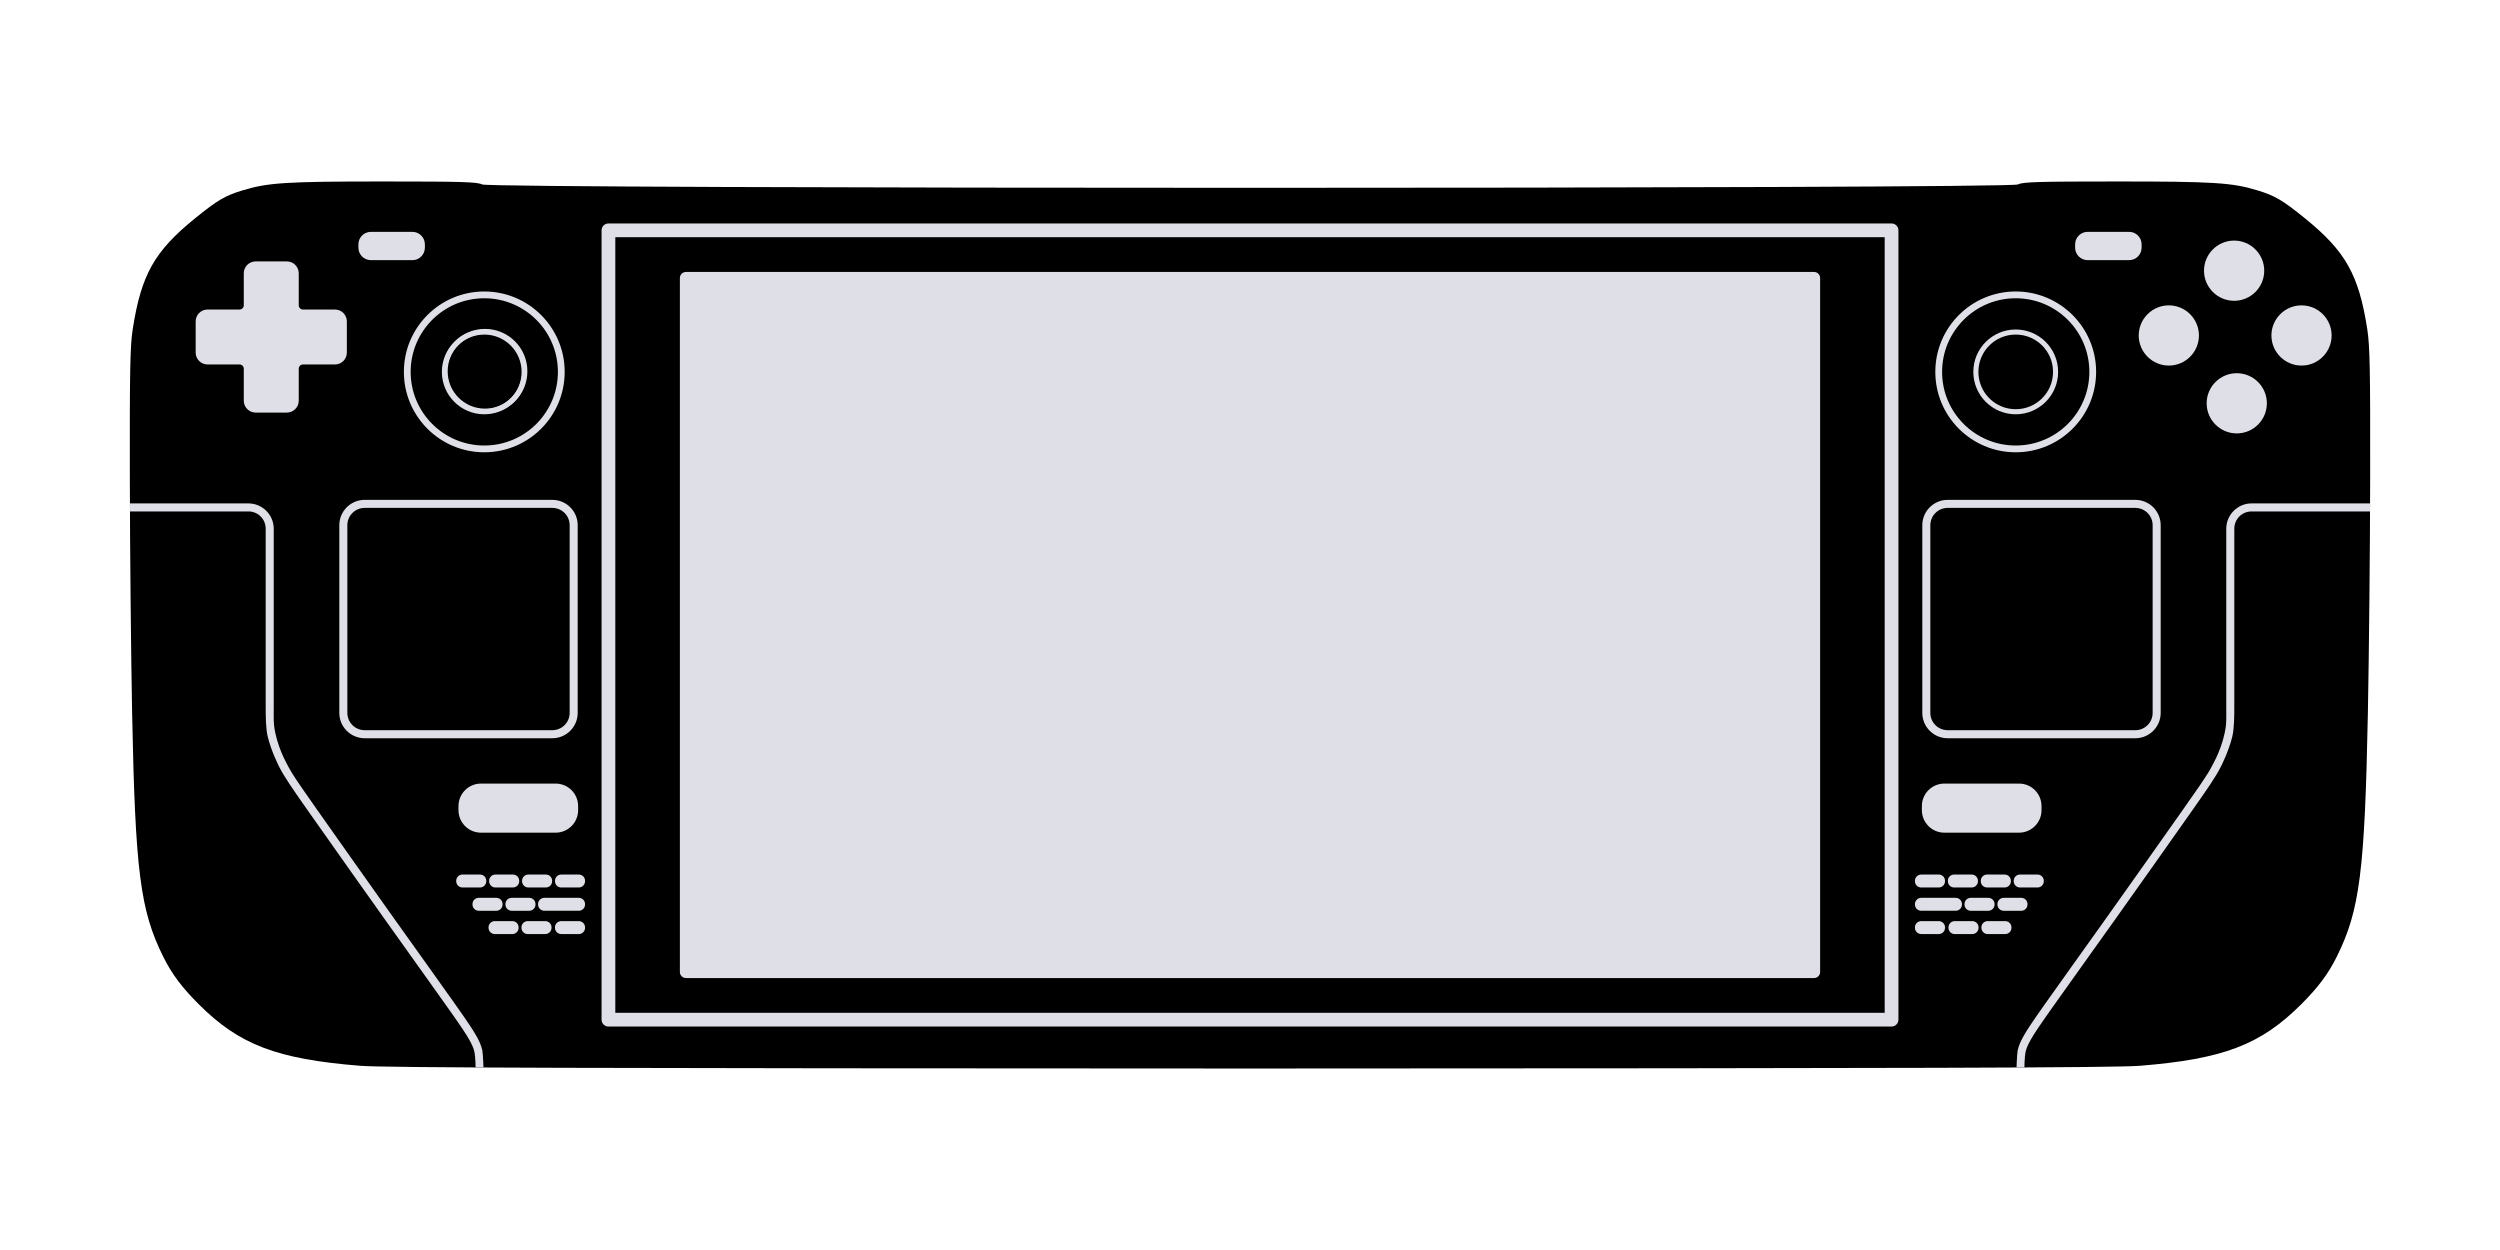
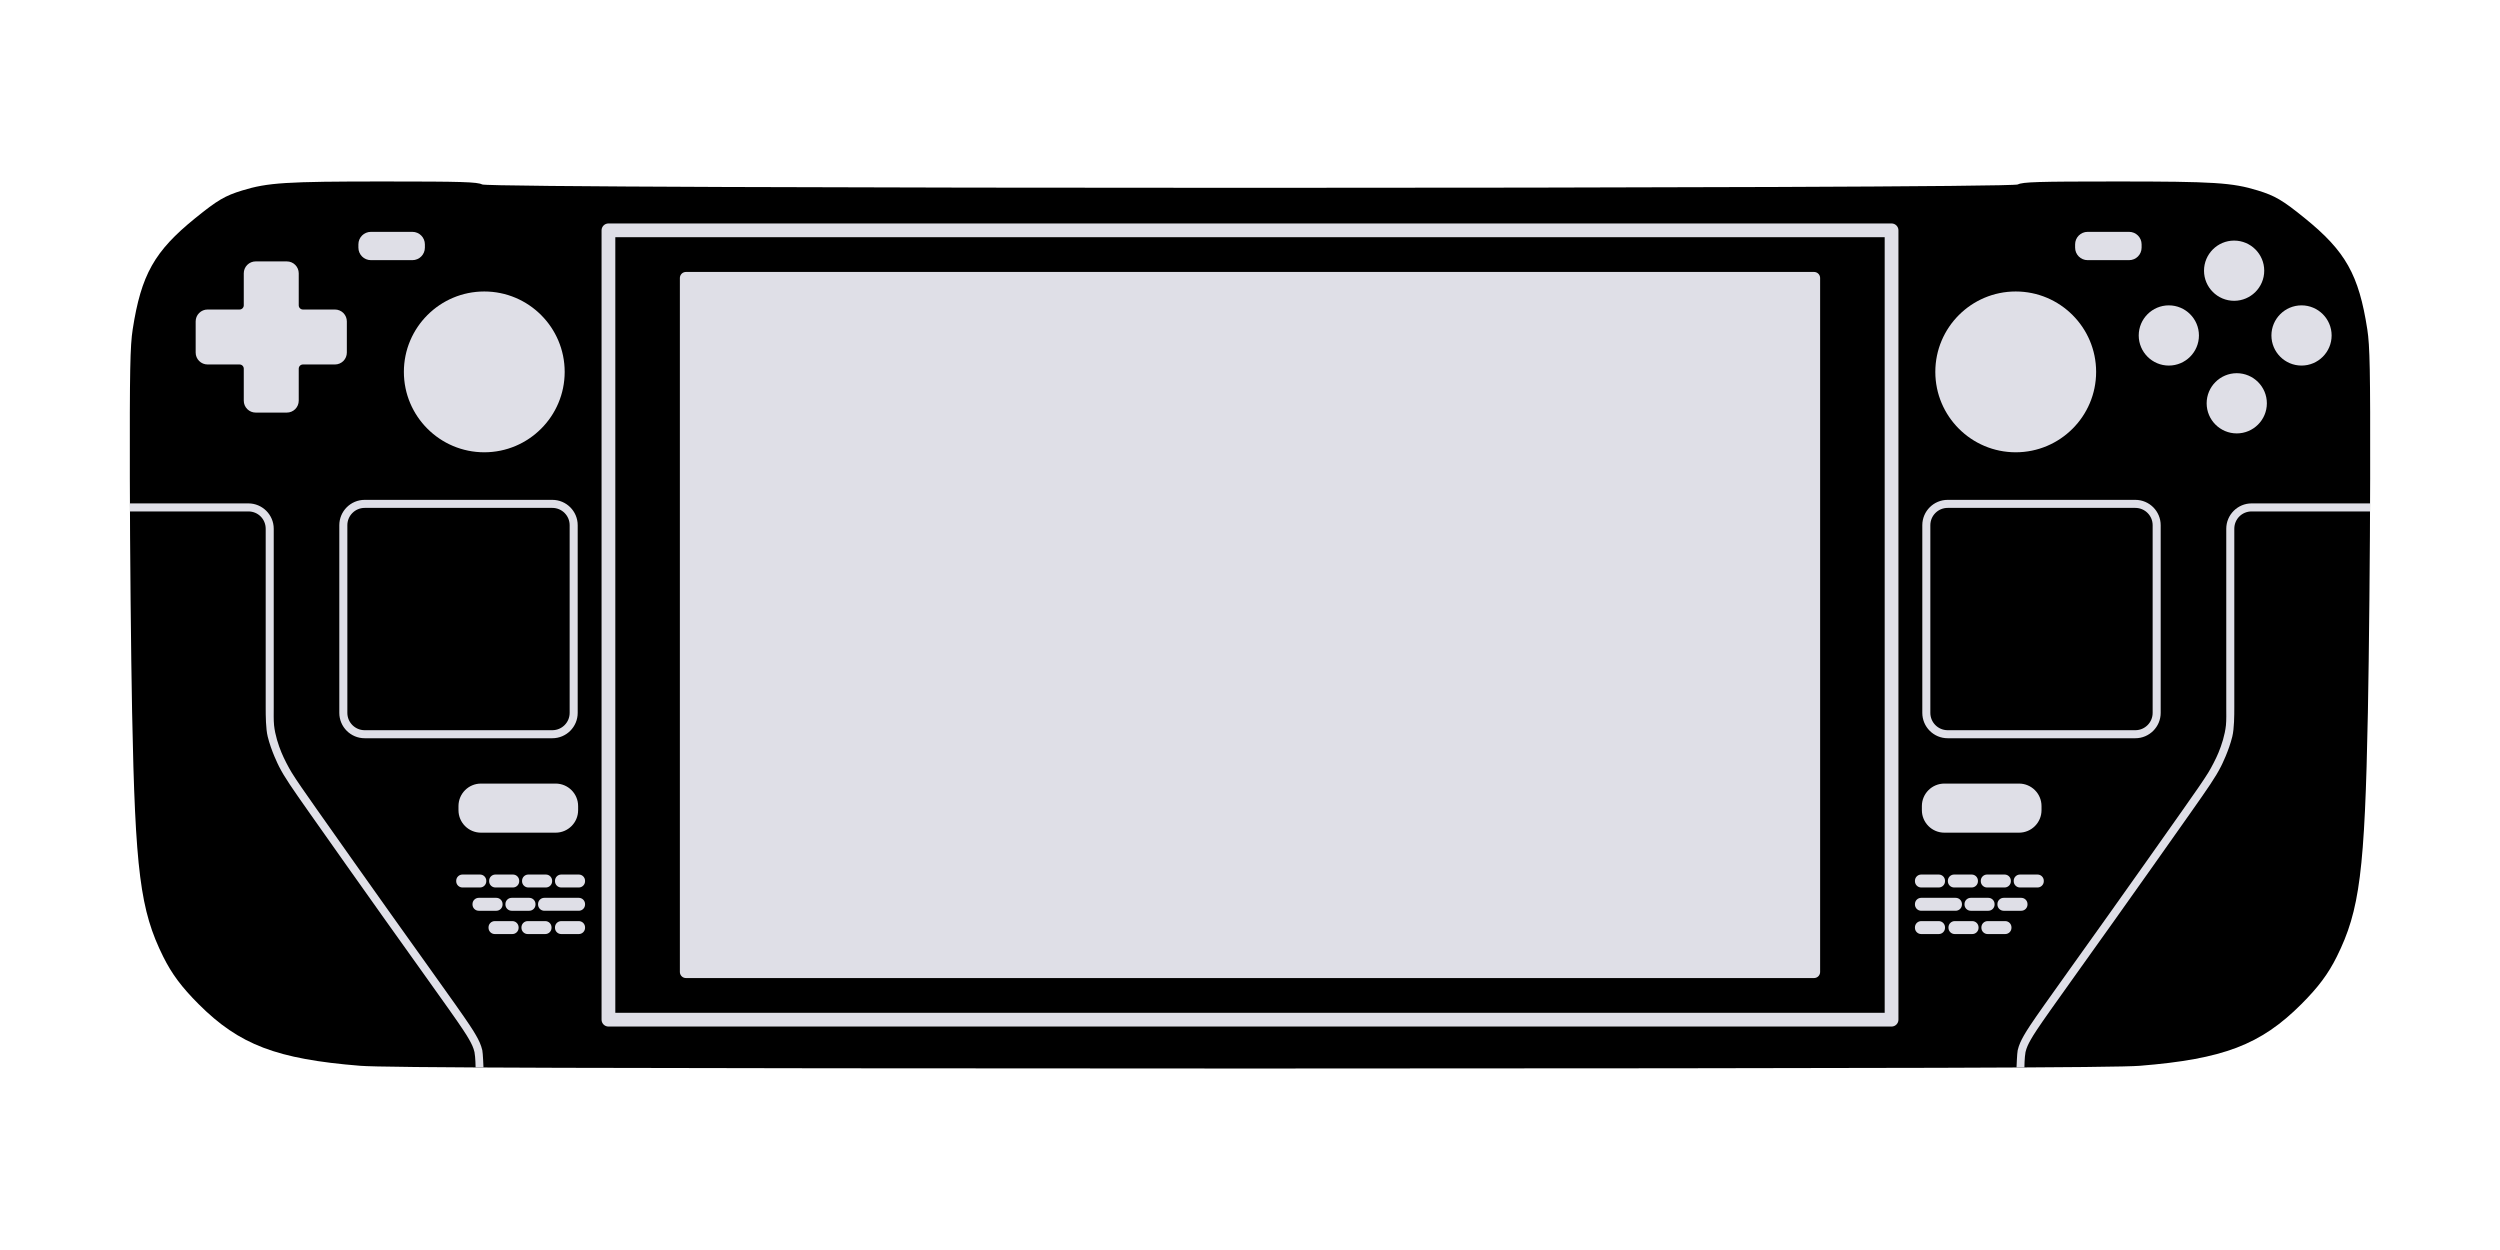
- <svg xmlns="http://www.w3.org/2000/svg" xml:space="preserve" width="1000" height="500">
-   <path d="M153.64 72.59c-39.215-.006-46.526.458-56.751 3.596-6.925 2.125-9.911 3.886-18.77 11.059-16.37 13.254-21.641 22.623-25.04 44.496-1.03 6.625-1.219 16.493-1.144 59.552.049 28.386.46 70.548.911 93.694 1.24 63.495 3.232 79.155 12.432 97.664 3.437 6.916 7.4 12.228 14.185 19.013 16.254 16.253 31.21 21.962 64.593 24.65 9.656.778 87.598 1.018 353.813 1.096h4.261c266.216-.078 344.158-.318 353.814-1.095 33.384-2.69 48.34-8.398 64.593-24.651 6.784-6.785 10.748-12.097 14.185-19.013 9.2-18.51 11.191-34.169 12.432-97.664.452-23.146.862-65.308.911-93.694.075-43.059-.115-52.927-1.144-59.552-3.399-21.873-8.67-31.242-25.04-44.496-8.859-7.173-11.845-8.934-18.77-11.059-10.225-3.138-17.536-3.602-56.75-3.596-31.22.004-37.297.188-39.219 1.19-3.45 1.8-610.83 1.802-614.284 0-1.922-1.002-7.999-1.186-39.218-1.19" style="fill:#000;fill-rule:evenodd;stroke:none;stroke-width:4.398;stroke-linecap:round;stroke-miterlimit:7;paint-order:stroke markers fill" />
-   <path d="M806.29 131.792c-9.36 0-16.963 7.601-16.963 16.961s7.603 16.963 16.963 16.963 16.96-7.603 16.96-16.963-7.6-16.96-16.96-16.96m0 2.033c8.253 0 14.927 6.675 14.927 14.928s-6.674 14.93-14.927 14.93-14.93-6.677-14.93-14.93 6.677-14.928 14.93-14.928" style="baseline-shift:baseline;display:inline;overflow:visible;opacity:1;vector-effect:none;fill:#dfdfe7;stop-color:#000;stop-opacity:1" />
-   <circle cx="806.289" cy="148.754" r="30.806" style="fill:none;stroke:#dfdfe7;stroke-width:2.711;stroke-opacity:1" />
-   <rect width="92.137" height="92.137" x="770.53" y="201.551" rx="8.539" style="fill:none;fill-rule:evenodd;stroke:#dfdfe7;stroke-width:3.216;stroke-linecap:round;stroke-miterlimit:7;stroke-opacity:1;paint-order:stroke markers fill" />
-   <rect width="92.137" height="92.137" x="-229.47" y="201.551" rx="8.539" style="fill:none;fill-rule:evenodd;stroke:#dfdfe7;stroke-width:3.216;stroke-linecap:round;stroke-miterlimit:7;stroke-opacity:1;paint-order:stroke markers fill" transform="scale(-1 1)" />
-   <circle cx="-193.995" cy="148.522" r="16.284" style="fill:none;stroke:#dfdfe7;stroke-width:1.356;stroke-opacity:1" transform="scale(-1 1)" />
-   <circle cx="-193.995" cy="148.522" r="15.607" style="fill:none;stroke:#dfdfe7;stroke-width:1.356;stroke-opacity:1" transform="scale(-1 1)" />
-   <path d="M893.65 96.235c-6.641 0-12.043 5.401-12.043 12.043s5.402 12.042 12.043 12.042c6.642 0 12.042-5.4 12.042-12.042s-5.4-12.043-12.042-12.043m-26.118 25.908c-6.641 0-12.043 5.401-12.043 12.043s5.402 12.043 12.043 12.043c6.642 0 12.042-5.402 12.042-12.043 0-6.642-5.4-12.043-12.042-12.043m53.079 0c-6.643 0-12.043 5.4-12.043 12.042s5.401 12.043 12.043 12.043 12.04-5.401 12.04-12.043-5.399-12.043-12.04-12.043m-25.908 27.137c-6.642 0-12.043 5.401-12.043 12.043s5.401 12.042 12.043 12.042 12.042-5.4 12.042-12.042-5.4-12.043-12.042-12.043" style="baseline-shift:baseline;display:inline;overflow:visible;vector-effect:none;fill:#dfdfe7;fill-opacity:1;stroke-width:.516;stop-color:#000" />
-   <path d="M102.278 104.563a4.756 4.756 0 0 0-4.769 4.769v12.795a1.68 1.68 0 0 1-1.68 1.68H83.034a4.756 4.756 0 0 0-4.769 4.769v12.447a4.756 4.756 0 0 0 4.77 4.768h12.794a1.68 1.68 0 0 1 1.68 1.68v12.795a4.756 4.756 0 0 0 4.769 4.77h12.448a4.756 4.756 0 0 0 4.768-4.77v-12.794a1.68 1.68 0 0 1 1.68-1.68h12.797a4.756 4.756 0 0 0 4.766-4.769v-12.447a4.756 4.756 0 0 0-4.767-4.768h-12.797a1.68 1.68 0 0 1-1.68-1.68v-12.796a4.756 4.756 0 0 0-4.767-4.768z" style="fill:#dfdfe7;fill-opacity:1;fill-rule:evenodd;stroke:none;stroke-width:2.022;stroke-miterlimit:7;paint-order:stroke markers fill" />
-   <rect width="47.858" height="19.637" x="768.75" y="313.432" rx="9" style="fill:#dfdfe7;fill-opacity:1;fill-rule:evenodd;stroke:none;stroke-width:3.39;stroke-linecap:round;stroke-miterlimit:7;paint-order:stroke markers fill" />
-   <rect width="47.858" height="19.637" x="-231.25" y="313.432" rx="9" style="fill:#dfdfe7;fill-opacity:1;fill-rule:evenodd;stroke:none;stroke-width:3.39;stroke-linecap:round;stroke-miterlimit:7;paint-order:stroke markers fill" transform="scale(-1 1)" />
-   <g style="stroke:#dfdfe7;stroke-opacity:1">
-     <rect width="11.255" height="4.399" x="766.365" y="350.205" rx="2.117" style="fill:#dfdfe7;fill-opacity:1;fill-rule:evenodd;stroke:#dfdfe7;stroke-width:.778;stroke-linecap:round;stroke-miterlimit:7;paint-order:stroke markers fill;stroke-opacity:1" />
-     <rect width="11.255" height="4.399" x="779.534" y="350.205" rx="2.117" style="fill:#dfdfe7;fill-opacity:1;fill-rule:evenodd;stroke:#dfdfe7;stroke-width:.778;stroke-linecap:round;stroke-miterlimit:7;paint-order:stroke markers fill;stroke-opacity:1" />
-     <rect width="11.255" height="4.399" x="792.704" y="350.205" rx="2.117" style="fill:#dfdfe7;fill-opacity:1;fill-rule:evenodd;stroke:#dfdfe7;stroke-width:.778;stroke-linecap:round;stroke-miterlimit:7;paint-order:stroke markers fill;stroke-opacity:1" />
-     <rect width="11.255" height="4.399" x="805.873" y="350.205" rx="2.117" style="fill:#dfdfe7;fill-opacity:1;fill-rule:evenodd;stroke:#dfdfe7;stroke-width:.778;stroke-linecap:round;stroke-miterlimit:7;paint-order:stroke markers fill;stroke-opacity:1" />
-     <rect width="11.255" height="4.399" x="766.365" y="368.834" rx="2.117" style="fill:#dfdfe7;fill-opacity:1;fill-rule:evenodd;stroke:#dfdfe7;stroke-width:.778;stroke-linecap:round;stroke-miterlimit:7;paint-order:stroke markers fill;stroke-opacity:1" />
-     <rect width="11.255" height="4.399" x="779.776" y="368.834" rx="2.117" style="fill:#dfdfe7;fill-opacity:1;fill-rule:evenodd;stroke:#dfdfe7;stroke-width:.778;stroke-linecap:round;stroke-miterlimit:7;paint-order:stroke markers fill;stroke-opacity:1" />
-     <rect width="11.255" height="4.399" x="792.945" y="368.834" rx="2.117" style="fill:#dfdfe7;fill-opacity:1;fill-rule:evenodd;stroke:#dfdfe7;stroke-width:.778;stroke-linecap:round;stroke-miterlimit:7;paint-order:stroke markers fill;stroke-opacity:1" />
-     <rect width="11.255" height="4.399" x="786.189" y="359.52" rx="2.117" style="fill:#dfdfe7;fill-opacity:1;fill-rule:evenodd;stroke:#dfdfe7;stroke-width:.778;stroke-linecap:round;stroke-miterlimit:7;paint-order:stroke markers fill;stroke-opacity:1" />
-     <rect width="11.255" height="4.399" x="799.358" y="359.52" rx="2.117" style="fill:#dfdfe7;fill-opacity:1;fill-rule:evenodd;stroke:#dfdfe7;stroke-width:.778;stroke-linecap:round;stroke-miterlimit:7;paint-order:stroke markers fill;stroke-opacity:1" />
+ <svg xmlns="http://www.w3.org/2000/svg" xml:space="preserve" width="1000" height="500" version="1.1" id="svg29">
+   <defs id="defs29" />
+   <path d="M153.64 72.59c-39.215-.006-46.526.458-56.751 3.596-6.925 2.125-9.911 3.886-18.77 11.059-16.37 13.254-21.641 22.623-25.04 44.496-1.03 6.625-1.219 16.493-1.144 59.552.049 28.386.46 70.548.911 93.694 1.24 63.495 3.232 79.155 12.432 97.664 3.437 6.916 7.4 12.228 14.185 19.013 16.254 16.253 31.21 21.962 64.593 24.65 9.656.778 87.598 1.018 353.813 1.096h4.261c266.216-.078 344.158-.318 353.814-1.095 33.384-2.69 48.34-8.398 64.593-24.651 6.784-6.785 10.748-12.097 14.185-19.013 9.2-18.51 11.191-34.169 12.432-97.664.452-23.146.862-65.308.911-93.694.075-43.059-.115-52.927-1.144-59.552-3.399-21.873-8.67-31.242-25.04-44.496-8.859-7.173-11.845-8.934-18.77-11.059-10.225-3.138-17.536-3.602-56.75-3.596-31.22.004-37.297.188-39.219 1.19-3.45 1.8-610.83 1.802-614.284 0-1.922-1.002-7.999-1.186-39.218-1.19" style="fill:#000;fill-rule:evenodd;stroke:none;stroke-width:4.398;stroke-linecap:round;stroke-miterlimit:7;paint-order:stroke markers fill" id="path1" />
+   <path style="baseline-shift:baseline;display:inline;overflow:visible;opacity:1;vector-effect:none;fill:#dfdfe7;enable-background:accumulate;stop-color:#000000;stop-opacity:1" d="m 806.289,116.592 c -17.746,0 -32.162,14.416 -32.162,32.162 0,17.746 14.416,32.162 32.162,32.162 17.746,0 32.162,-14.416 32.162,-32.162 0,-17.746 -14.416,-32.162 -32.162,-32.162 z" id="circle2" />
+   <rect width="92.137" height="92.137" x="770.53" y="201.551" rx="8.539" style="fill:none;fill-rule:evenodd;stroke:#dfdfe7;stroke-width:3.216;stroke-linecap:round;stroke-miterlimit:7;stroke-opacity:1;paint-order:stroke markers fill" id="rect2" />
+   <rect width="92.137" height="92.137" x="-229.47" y="201.551" rx="8.539" style="fill:none;fill-rule:evenodd;stroke:#dfdfe7;stroke-width:3.216;stroke-linecap:round;stroke-miterlimit:7;stroke-opacity:1;paint-order:stroke markers fill" transform="scale(-1 1)" id="rect3" />
+   <path d="M893.65 96.235c-6.641 0-12.043 5.401-12.043 12.043s5.402 12.042 12.043 12.042c6.642 0 12.042-5.4 12.042-12.042s-5.4-12.043-12.042-12.043m-26.118 25.908c-6.641 0-12.043 5.401-12.043 12.043s5.402 12.043 12.043 12.043c6.642 0 12.042-5.402 12.042-12.043 0-6.642-5.4-12.043-12.042-12.043m53.079 0c-6.643 0-12.043 5.4-12.043 12.042s5.401 12.043 12.043 12.043 12.04-5.401 12.04-12.043-5.399-12.043-12.04-12.043m-25.908 27.137c-6.642 0-12.043 5.401-12.043 12.043s5.401 12.042 12.043 12.042 12.042-5.4 12.042-12.042-5.4-12.043-12.042-12.043" style="baseline-shift:baseline;display:inline;overflow:visible;vector-effect:none;fill:#dfdfe7;fill-opacity:1;stroke-width:.516;stop-color:#000" id="path4" />
+   <path d="M102.278 104.563a4.756 4.756 0 0 0-4.769 4.769v12.795a1.68 1.68 0 0 1-1.68 1.68H83.034a4.756 4.756 0 0 0-4.769 4.769v12.447a4.756 4.756 0 0 0 4.77 4.768h12.794a1.68 1.68 0 0 1 1.68 1.68v12.795a4.756 4.756 0 0 0 4.769 4.77h12.448a4.756 4.756 0 0 0 4.768-4.77v-12.794a1.68 1.68 0 0 1 1.68-1.68h12.797a4.756 4.756 0 0 0 4.766-4.769v-12.447a4.756 4.756 0 0 0-4.767-4.768h-12.797a1.68 1.68 0 0 1-1.68-1.68v-12.796a4.756 4.756 0 0 0-4.767-4.768z" style="fill:#dfdfe7;fill-opacity:1;fill-rule:evenodd;stroke:none;stroke-width:2.022;stroke-miterlimit:7;paint-order:stroke markers fill" id="path5" />
+   <rect width="47.858" height="19.637" x="768.75" y="313.432" rx="9" style="fill:#dfdfe7;fill-opacity:1;fill-rule:evenodd;stroke:none;stroke-width:3.39;stroke-linecap:round;stroke-miterlimit:7;paint-order:stroke markers fill" id="rect5" />
+   <rect width="47.858" height="19.637" x="-231.25" y="313.432" rx="9" style="fill:#dfdfe7;fill-opacity:1;fill-rule:evenodd;stroke:none;stroke-width:3.39;stroke-linecap:round;stroke-miterlimit:7;paint-order:stroke markers fill" transform="scale(-1 1)" id="rect6" />
+   <g style="stroke:#dfdfe7;stroke-opacity:1" id="g15">
+     <rect width="11.255" height="4.399" x="766.365" y="350.205" rx="2.117" style="fill:#dfdfe7;fill-opacity:1;fill-rule:evenodd;stroke:#dfdfe7;stroke-width:.778;stroke-linecap:round;stroke-miterlimit:7;paint-order:stroke markers fill;stroke-opacity:1" id="rect7" />
+     <rect width="11.255" height="4.399" x="779.534" y="350.205" rx="2.117" style="fill:#dfdfe7;fill-opacity:1;fill-rule:evenodd;stroke:#dfdfe7;stroke-width:.778;stroke-linecap:round;stroke-miterlimit:7;paint-order:stroke markers fill;stroke-opacity:1" id="rect8" />
+     <rect width="11.255" height="4.399" x="792.704" y="350.205" rx="2.117" style="fill:#dfdfe7;fill-opacity:1;fill-rule:evenodd;stroke:#dfdfe7;stroke-width:.778;stroke-linecap:round;stroke-miterlimit:7;paint-order:stroke markers fill;stroke-opacity:1" id="rect9" />
+     <rect width="11.255" height="4.399" x="805.873" y="350.205" rx="2.117" style="fill:#dfdfe7;fill-opacity:1;fill-rule:evenodd;stroke:#dfdfe7;stroke-width:.778;stroke-linecap:round;stroke-miterlimit:7;paint-order:stroke markers fill;stroke-opacity:1" id="rect10" />
+     <rect width="11.255" height="4.399" x="766.365" y="368.834" rx="2.117" style="fill:#dfdfe7;fill-opacity:1;fill-rule:evenodd;stroke:#dfdfe7;stroke-width:.778;stroke-linecap:round;stroke-miterlimit:7;paint-order:stroke markers fill;stroke-opacity:1" id="rect11" />
+     <rect width="11.255" height="4.399" x="779.776" y="368.834" rx="2.117" style="fill:#dfdfe7;fill-opacity:1;fill-rule:evenodd;stroke:#dfdfe7;stroke-width:.778;stroke-linecap:round;stroke-miterlimit:7;paint-order:stroke markers fill;stroke-opacity:1" id="rect12" />
+     <rect width="11.255" height="4.399" x="792.945" y="368.834" rx="2.117" style="fill:#dfdfe7;fill-opacity:1;fill-rule:evenodd;stroke:#dfdfe7;stroke-width:.778;stroke-linecap:round;stroke-miterlimit:7;paint-order:stroke markers fill;stroke-opacity:1" id="rect13" />
+     <rect width="11.255" height="4.399" x="786.189" y="359.52" rx="2.117" style="fill:#dfdfe7;fill-opacity:1;fill-rule:evenodd;stroke:#dfdfe7;stroke-width:.778;stroke-linecap:round;stroke-miterlimit:7;paint-order:stroke markers fill;stroke-opacity:1" id="rect14" />
+     <rect width="11.255" height="4.399" x="799.358" y="359.52" rx="2.117" style="fill:#dfdfe7;fill-opacity:1;fill-rule:evenodd;stroke:#dfdfe7;stroke-width:.778;stroke-linecap:round;stroke-miterlimit:7;paint-order:stroke markers fill;stroke-opacity:1" id="rect15" />
  </g>
-   <path d="M768.482 359.13a2.51 2.51 0 0 0-2.505 2.507v.164a2.51 2.51 0 0 0 2.505 2.506h13.79a2.51 2.51 0 0 0 2.507-2.506v-.164a2.51 2.51 0 0 0-2.508-2.506z" style="baseline-shift:baseline;display:inline;overflow:visible;vector-effect:none;fill:#dfdfe7;fill-rule:evenodd;stroke-width:1.191;stroke-linecap:round;stroke-miterlimit:7;paint-order:stroke markers fill;stop-color:#000;fill-opacity:1" />
-   <rect width="26.593" height="11.322" x="830.047" y="92.741" rx="5.001" style="fill:#dfdfe7;fill-opacity:1;fill-rule:evenodd;stroke:none;stroke-width:1.919;stroke-linecap:round;stroke-miterlimit:7;paint-order:stroke markers fill" />
-   <rect width="26.593" height="11.322" x="-169.953" y="92.741" rx="5.001" style="fill:#dfdfe7;fill-opacity:1;fill-rule:evenodd;stroke:none;stroke-width:1.919;stroke-linecap:round;stroke-miterlimit:7;paint-order:stroke markers fill" transform="scale(-1 1)" />
-   <rect width="513.249" height="315.732" x="243.375" y="92.134" rx="19.818" ry="0" style="fill:none;fill-opacity:1;fill-rule:evenodd;stroke:#dfdfe7;stroke-width:5.5;stroke-linecap:square;stroke-linejoin:round;stroke-miterlimit:7;stroke-opacity:1;paint-order:stroke markers fill" />
-   <rect width="451.261" height="277.599" x="274.369" y="111.2" rx="17.425" ry="0" style="fill:#dfdfe7;fill-opacity:1;fill-rule:evenodd;stroke:#dfdfe7;stroke-width:4.836;stroke-linecap:square;stroke-linejoin:round;stroke-miterlimit:7;stroke-opacity:1;paint-order:stroke markers fill" />
-   <path d="M99.348 201.358c5.593 0 10.145 4.554 10.145 10.147v71.516c0 1.957-.078 5.136.13 7.08.43 3.975 1.717 7.896 3 10.997.943 2.281 2.776 5.848 4.073 7.95 1.969 3.192 4.842 7.31 9.98 14.612a11018 11018 0 0 0 30.162 42.63c10.67 14.996 19.93 27.885 25.352 35.567 5.42 7.68 7.023 10.183 8.209 12.259s2.024 3.855 2.526 5.988c.248 1.051.466 6.897.466 6.897l-3.15-.019s-.044-4.107-.447-6.14c-.413-1.756-1.068-3.169-2.189-5.13-1.12-1.962-2.64-4.345-8.044-12.001-5.404-7.657-14.67-20.555-25.344-35.557a10999 10999 0 0 1-30.17-42.642c-7.415-10.539-10.215-14.57-12.42-18.891-.366-.72-3.147-6.271-4.548-11.99-.77-3.139-.801-8.424-.801-11.665v-71.46c0-3.868-3.063-6.933-6.93-6.933h-47.37l-.013-3.215zm801.304 0c-5.593 0-10.145 4.554-10.145 10.147v71.516c0 1.957.078 5.136-.13 7.08-.43 3.975-1.717 7.896-3 10.997-.943 2.281-2.776 5.848-4.073 7.95-1.969 3.192-4.842 7.31-9.98 14.612a11018 11018 0 0 1-30.162 42.63c-10.67 14.996-19.93 27.885-25.352 35.567-5.42 7.68-7.023 10.183-8.209 12.259s-2.024 3.855-2.526 5.988c-.248 1.051-.466 6.897-.466 6.897l3.15-.019s.044-4.107.447-6.14c.413-1.756 1.068-3.169 2.189-5.13 1.12-1.962 2.64-4.345 8.044-12.001 5.404-7.657 14.67-20.555 25.344-35.557a10999 10999 0 0 0 30.17-42.642c7.416-10.539 10.215-14.57 12.42-18.891.366-.72 3.147-6.271 4.548-11.99.77-3.139.801-8.424.801-11.665v-71.46c0-3.868 3.063-6.933 6.93-6.933h47.37l.013-3.215z" style="baseline-shift:baseline;display:inline;overflow:visible;vector-effect:none;fill:#dfdfe7;fill-opacity:1;fill-rule:evenodd;stroke-width:1.191;stroke-linecap:round;stroke-miterlimit:7;paint-order:stroke markers fill;stop-color:#000" />
-   <g style="stroke:#dfdfe7;stroke-opacity:1" transform="matrix(-1 0 0 1 1000 0)">
-     <rect width="11.255" height="4.399" x="766.365" y="350.205" rx="2.117" style="fill:#dfdfe7;fill-opacity:1;fill-rule:evenodd;stroke:#dfdfe7;stroke-width:.778;stroke-linecap:round;stroke-miterlimit:7;stroke-opacity:1;paint-order:stroke markers fill" />
-     <rect width="11.255" height="4.399" x="779.534" y="350.205" rx="2.117" style="fill:#dfdfe7;fill-opacity:1;fill-rule:evenodd;stroke:#dfdfe7;stroke-width:.778;stroke-linecap:round;stroke-miterlimit:7;stroke-opacity:1;paint-order:stroke markers fill" />
-     <rect width="11.255" height="4.399" x="792.704" y="350.205" rx="2.117" style="fill:#dfdfe7;fill-opacity:1;fill-rule:evenodd;stroke:#dfdfe7;stroke-width:.778;stroke-linecap:round;stroke-miterlimit:7;stroke-opacity:1;paint-order:stroke markers fill" />
-     <rect width="11.255" height="4.399" x="805.873" y="350.205" rx="2.117" style="fill:#dfdfe7;fill-opacity:1;fill-rule:evenodd;stroke:#dfdfe7;stroke-width:.778;stroke-linecap:round;stroke-miterlimit:7;stroke-opacity:1;paint-order:stroke markers fill" />
-     <rect width="11.255" height="4.399" x="766.365" y="368.834" rx="2.117" style="fill:#dfdfe7;fill-opacity:1;fill-rule:evenodd;stroke:#dfdfe7;stroke-width:.778;stroke-linecap:round;stroke-miterlimit:7;stroke-opacity:1;paint-order:stroke markers fill" />
-     <rect width="11.255" height="4.399" x="779.776" y="368.834" rx="2.117" style="fill:#dfdfe7;fill-opacity:1;fill-rule:evenodd;stroke:#dfdfe7;stroke-width:.778;stroke-linecap:round;stroke-miterlimit:7;stroke-opacity:1;paint-order:stroke markers fill" />
-     <rect width="11.255" height="4.399" x="792.945" y="368.834" rx="2.117" style="fill:#dfdfe7;fill-opacity:1;fill-rule:evenodd;stroke:#dfdfe7;stroke-width:.778;stroke-linecap:round;stroke-miterlimit:7;stroke-opacity:1;paint-order:stroke markers fill" />
-     <rect width="11.255" height="4.399" x="786.189" y="359.52" rx="2.117" style="fill:#dfdfe7;fill-opacity:1;fill-rule:evenodd;stroke:#dfdfe7;stroke-width:.778;stroke-linecap:round;stroke-miterlimit:7;stroke-opacity:1;paint-order:stroke markers fill" />
-     <rect width="11.255" height="4.399" x="799.358" y="359.52" rx="2.117" style="fill:#dfdfe7;fill-opacity:1;fill-rule:evenodd;stroke:#dfdfe7;stroke-width:.778;stroke-linecap:round;stroke-miterlimit:7;stroke-opacity:1;paint-order:stroke markers fill" />
+   <path d="M768.482 359.13a2.51 2.51 0 0 0-2.505 2.507v.164a2.51 2.51 0 0 0 2.505 2.506h13.79a2.51 2.51 0 0 0 2.507-2.506v-.164a2.51 2.51 0 0 0-2.508-2.506z" style="baseline-shift:baseline;display:inline;overflow:visible;vector-effect:none;fill:#dfdfe7;fill-rule:evenodd;stroke-width:1.191;stroke-linecap:round;stroke-miterlimit:7;paint-order:stroke markers fill;stop-color:#000;fill-opacity:1" id="path15" />
+   <rect width="26.593" height="11.322" x="830.047" y="92.741" rx="5.001" style="fill:#dfdfe7;fill-opacity:1;fill-rule:evenodd;stroke:none;stroke-width:1.919;stroke-linecap:round;stroke-miterlimit:7;paint-order:stroke markers fill" id="rect16" />
+   <rect width="26.593" height="11.322" x="-169.953" y="92.741" rx="5.001" style="fill:#dfdfe7;fill-opacity:1;fill-rule:evenodd;stroke:none;stroke-width:1.919;stroke-linecap:round;stroke-miterlimit:7;paint-order:stroke markers fill" transform="scale(-1 1)" id="rect17" />
+   <rect width="513.249" height="315.732" x="243.375" y="92.134" rx="19.818" ry="0" style="fill:none;fill-opacity:1;fill-rule:evenodd;stroke:#dfdfe7;stroke-width:5.5;stroke-linecap:square;stroke-linejoin:round;stroke-miterlimit:7;stroke-opacity:1;paint-order:stroke markers fill" id="rect18" />
+   <rect width="451.261" height="277.599" x="274.369" y="111.2" rx="17.425" ry="0" style="fill:#dfdfe7;fill-opacity:1;fill-rule:evenodd;stroke:#dfdfe7;stroke-width:4.836;stroke-linecap:square;stroke-linejoin:round;stroke-miterlimit:7;stroke-opacity:1;paint-order:stroke markers fill" id="rect19" />
+   <path d="M99.348 201.358c5.593 0 10.145 4.554 10.145 10.147v71.516c0 1.957-.078 5.136.13 7.08.43 3.975 1.717 7.896 3 10.997.943 2.281 2.776 5.848 4.073 7.95 1.969 3.192 4.842 7.31 9.98 14.612a11018 11018 0 0 0 30.162 42.63c10.67 14.996 19.93 27.885 25.352 35.567 5.42 7.68 7.023 10.183 8.209 12.259s2.024 3.855 2.526 5.988c.248 1.051.466 6.897.466 6.897l-3.15-.019s-.044-4.107-.447-6.14c-.413-1.756-1.068-3.169-2.189-5.13-1.12-1.962-2.64-4.345-8.044-12.001-5.404-7.657-14.67-20.555-25.344-35.557a10999 10999 0 0 1-30.17-42.642c-7.415-10.539-10.215-14.57-12.42-18.891-.366-.72-3.147-6.271-4.548-11.99-.77-3.139-.801-8.424-.801-11.665v-71.46c0-3.868-3.063-6.933-6.93-6.933h-47.37l-.013-3.215zm801.304 0c-5.593 0-10.145 4.554-10.145 10.147v71.516c0 1.957.078 5.136-.13 7.08-.43 3.975-1.717 7.896-3 10.997-.943 2.281-2.776 5.848-4.073 7.95-1.969 3.192-4.842 7.31-9.98 14.612a11018 11018 0 0 1-30.162 42.63c-10.67 14.996-19.93 27.885-25.352 35.567-5.42 7.68-7.023 10.183-8.209 12.259s-2.024 3.855-2.526 5.988c-.248 1.051-.466 6.897-.466 6.897l3.15-.019s.044-4.107.447-6.14c.413-1.756 1.068-3.169 2.189-5.13 1.12-1.962 2.64-4.345 8.044-12.001 5.404-7.657 14.67-20.555 25.344-35.557a10999 10999 0 0 0 30.17-42.642c7.416-10.539 10.215-14.57 12.42-18.891.366-.72 3.147-6.271 4.548-11.99.77-3.139.801-8.424.801-11.665v-71.46c0-3.868 3.063-6.933 6.93-6.933h47.37l.013-3.215z" style="baseline-shift:baseline;display:inline;overflow:visible;vector-effect:none;fill:#dfdfe7;fill-opacity:1;fill-rule:evenodd;stroke-width:1.191;stroke-linecap:round;stroke-miterlimit:7;paint-order:stroke markers fill;stop-color:#000" id="path19" />
+   <g style="stroke:#dfdfe7;stroke-opacity:1" transform="matrix(-1 0 0 1 1000 0)" id="g28">
+     <rect width="11.255" height="4.399" x="766.365" y="350.205" rx="2.117" style="fill:#dfdfe7;fill-opacity:1;fill-rule:evenodd;stroke:#dfdfe7;stroke-width:.778;stroke-linecap:round;stroke-miterlimit:7;stroke-opacity:1;paint-order:stroke markers fill" id="rect20" />
+     <rect width="11.255" height="4.399" x="779.534" y="350.205" rx="2.117" style="fill:#dfdfe7;fill-opacity:1;fill-rule:evenodd;stroke:#dfdfe7;stroke-width:.778;stroke-linecap:round;stroke-miterlimit:7;stroke-opacity:1;paint-order:stroke markers fill" id="rect21" />
+     <rect width="11.255" height="4.399" x="792.704" y="350.205" rx="2.117" style="fill:#dfdfe7;fill-opacity:1;fill-rule:evenodd;stroke:#dfdfe7;stroke-width:.778;stroke-linecap:round;stroke-miterlimit:7;stroke-opacity:1;paint-order:stroke markers fill" id="rect22" />
+     <rect width="11.255" height="4.399" x="805.873" y="350.205" rx="2.117" style="fill:#dfdfe7;fill-opacity:1;fill-rule:evenodd;stroke:#dfdfe7;stroke-width:.778;stroke-linecap:round;stroke-miterlimit:7;stroke-opacity:1;paint-order:stroke markers fill" id="rect23" />
+     <rect width="11.255" height="4.399" x="766.365" y="368.834" rx="2.117" style="fill:#dfdfe7;fill-opacity:1;fill-rule:evenodd;stroke:#dfdfe7;stroke-width:.778;stroke-linecap:round;stroke-miterlimit:7;stroke-opacity:1;paint-order:stroke markers fill" id="rect24" />
+     <rect width="11.255" height="4.399" x="779.776" y="368.834" rx="2.117" style="fill:#dfdfe7;fill-opacity:1;fill-rule:evenodd;stroke:#dfdfe7;stroke-width:.778;stroke-linecap:round;stroke-miterlimit:7;stroke-opacity:1;paint-order:stroke markers fill" id="rect25" />
+     <rect width="11.255" height="4.399" x="792.945" y="368.834" rx="2.117" style="fill:#dfdfe7;fill-opacity:1;fill-rule:evenodd;stroke:#dfdfe7;stroke-width:.778;stroke-linecap:round;stroke-miterlimit:7;stroke-opacity:1;paint-order:stroke markers fill" id="rect26" />
+     <rect width="11.255" height="4.399" x="786.189" y="359.52" rx="2.117" style="fill:#dfdfe7;fill-opacity:1;fill-rule:evenodd;stroke:#dfdfe7;stroke-width:.778;stroke-linecap:round;stroke-miterlimit:7;stroke-opacity:1;paint-order:stroke markers fill" id="rect27" />
+     <rect width="11.255" height="4.399" x="799.358" y="359.52" rx="2.117" style="fill:#dfdfe7;fill-opacity:1;fill-rule:evenodd;stroke:#dfdfe7;stroke-width:.778;stroke-linecap:round;stroke-miterlimit:7;stroke-opacity:1;paint-order:stroke markers fill" id="rect28" />
  </g>
-   <path d="M768.482 359.13a2.51 2.51 0 0 0-2.505 2.507v.164a2.51 2.51 0 0 0 2.505 2.506h13.79a2.51 2.51 0 0 0 2.507-2.506v-.164a2.51 2.51 0 0 0-2.508-2.506z" style="baseline-shift:baseline;display:inline;overflow:visible;vector-effect:none;fill:#dfdfe7;fill-opacity:1;fill-rule:evenodd;stroke-width:1.191;stroke-linecap:round;stroke-miterlimit:7;paint-order:stroke markers fill;stop-color:#000" transform="matrix(-1 0 0 1 1000 0)" />
-   <g transform="translate(-612.577)">
-     <path d="M806.29 131.792c-9.36 0-16.963 7.601-16.963 16.961s7.603 16.963 16.963 16.963 16.96-7.603 16.96-16.963-7.6-16.96-16.96-16.96m0 2.033c8.253 0 14.927 6.675 14.927 14.928s-6.674 14.93-14.927 14.93-14.93-6.677-14.93-14.93 6.677-14.928 14.93-14.928" style="baseline-shift:baseline;display:inline;overflow:visible;opacity:1;vector-effect:none;fill:#dfdfe7;stop-color:#000;stop-opacity:1" />
-     <circle cx="806.289" cy="148.754" r="30.806" style="fill:none;stroke:#dfdfe7;stroke-width:2.711;stroke-opacity:1" />
+   <path d="M768.482 359.13a2.51 2.51 0 0 0-2.505 2.507v.164a2.51 2.51 0 0 0 2.505 2.506h13.79a2.51 2.51 0 0 0 2.507-2.506v-.164a2.51 2.51 0 0 0-2.508-2.506z" style="baseline-shift:baseline;display:inline;overflow:visible;vector-effect:none;fill:#dfdfe7;fill-opacity:1;fill-rule:evenodd;stroke-width:1.191;stroke-linecap:round;stroke-miterlimit:7;paint-order:stroke markers fill;stop-color:#000" transform="matrix(-1 0 0 1 1000 0)" id="path28" />
+   <g transform="translate(-612.577)" id="g29">
+     <path style="baseline-shift:baseline;display:inline;overflow:visible;opacity:1;vector-effect:none;fill:#dfdfe7;enable-background:accumulate;stop-color:#000000;stop-opacity:1" d="m 806.289,116.592 c -17.746,0 -32.162,14.416 -32.162,32.162 0,17.746 14.416,32.162 32.162,32.162 17.746,0 32.162,-14.416 32.162,-32.162 0,-17.746 -14.416,-32.162 -32.162,-32.162 z" id="circle29" />
  </g>
</svg>
